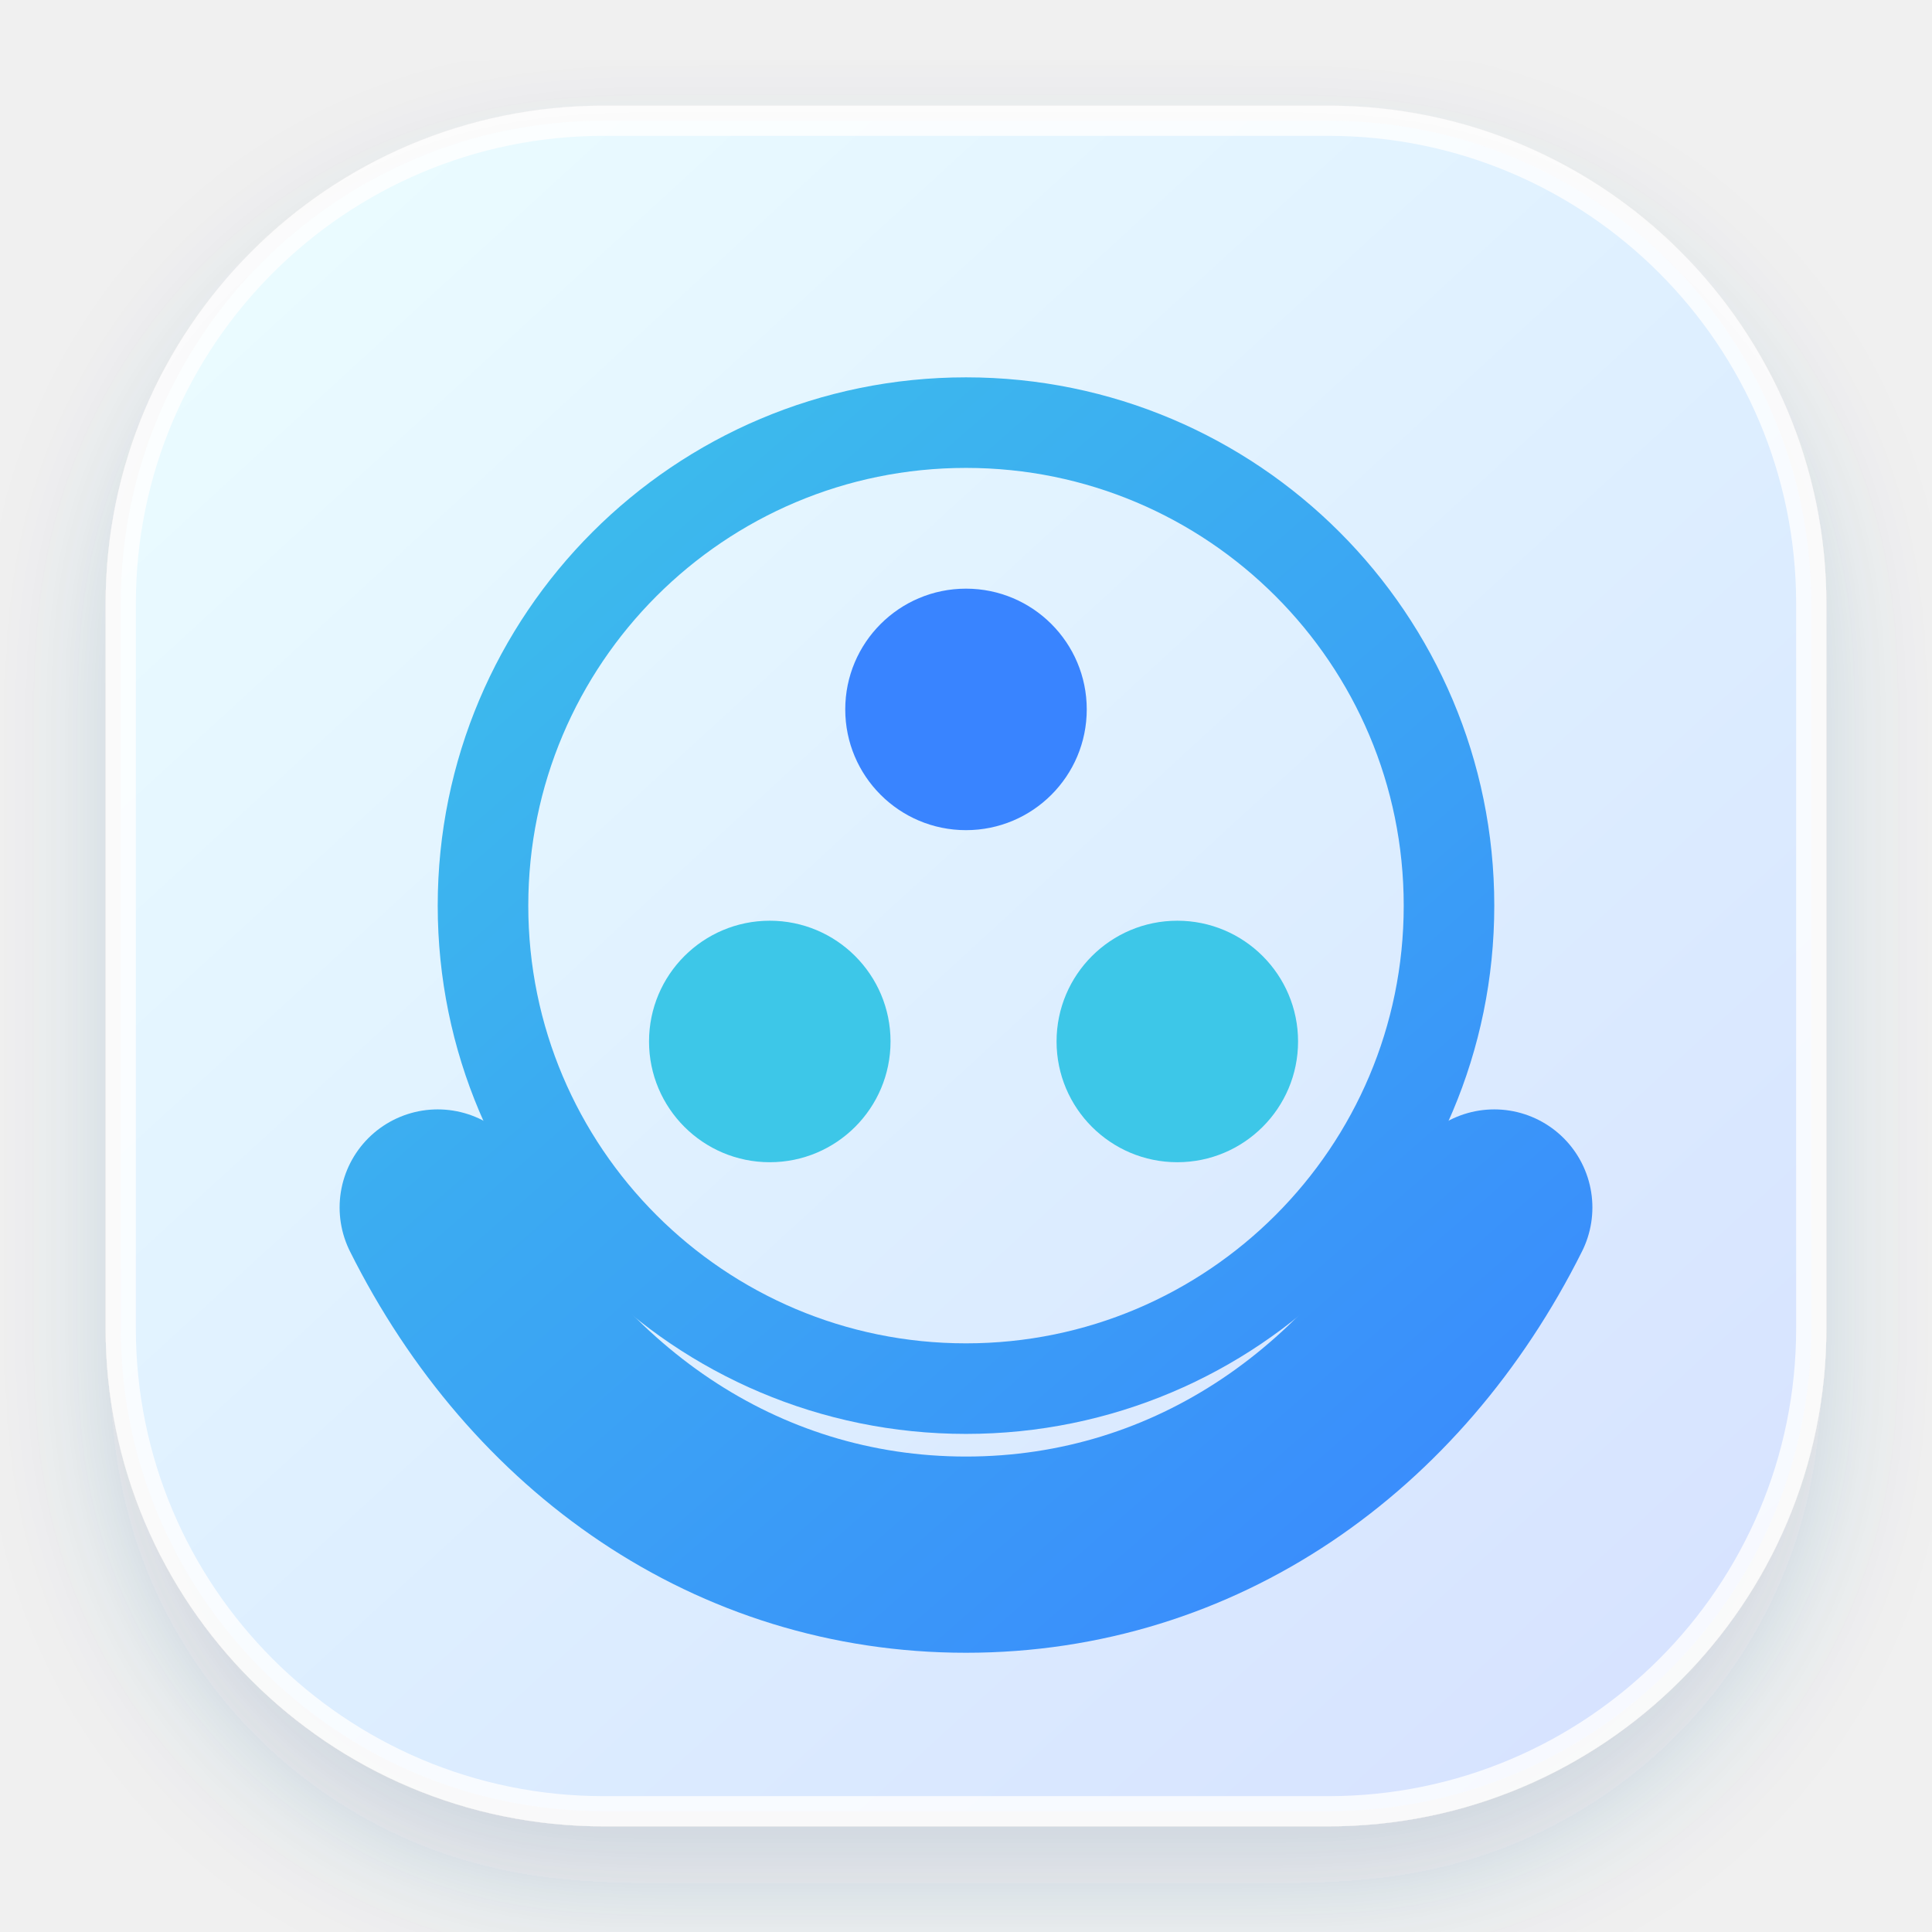
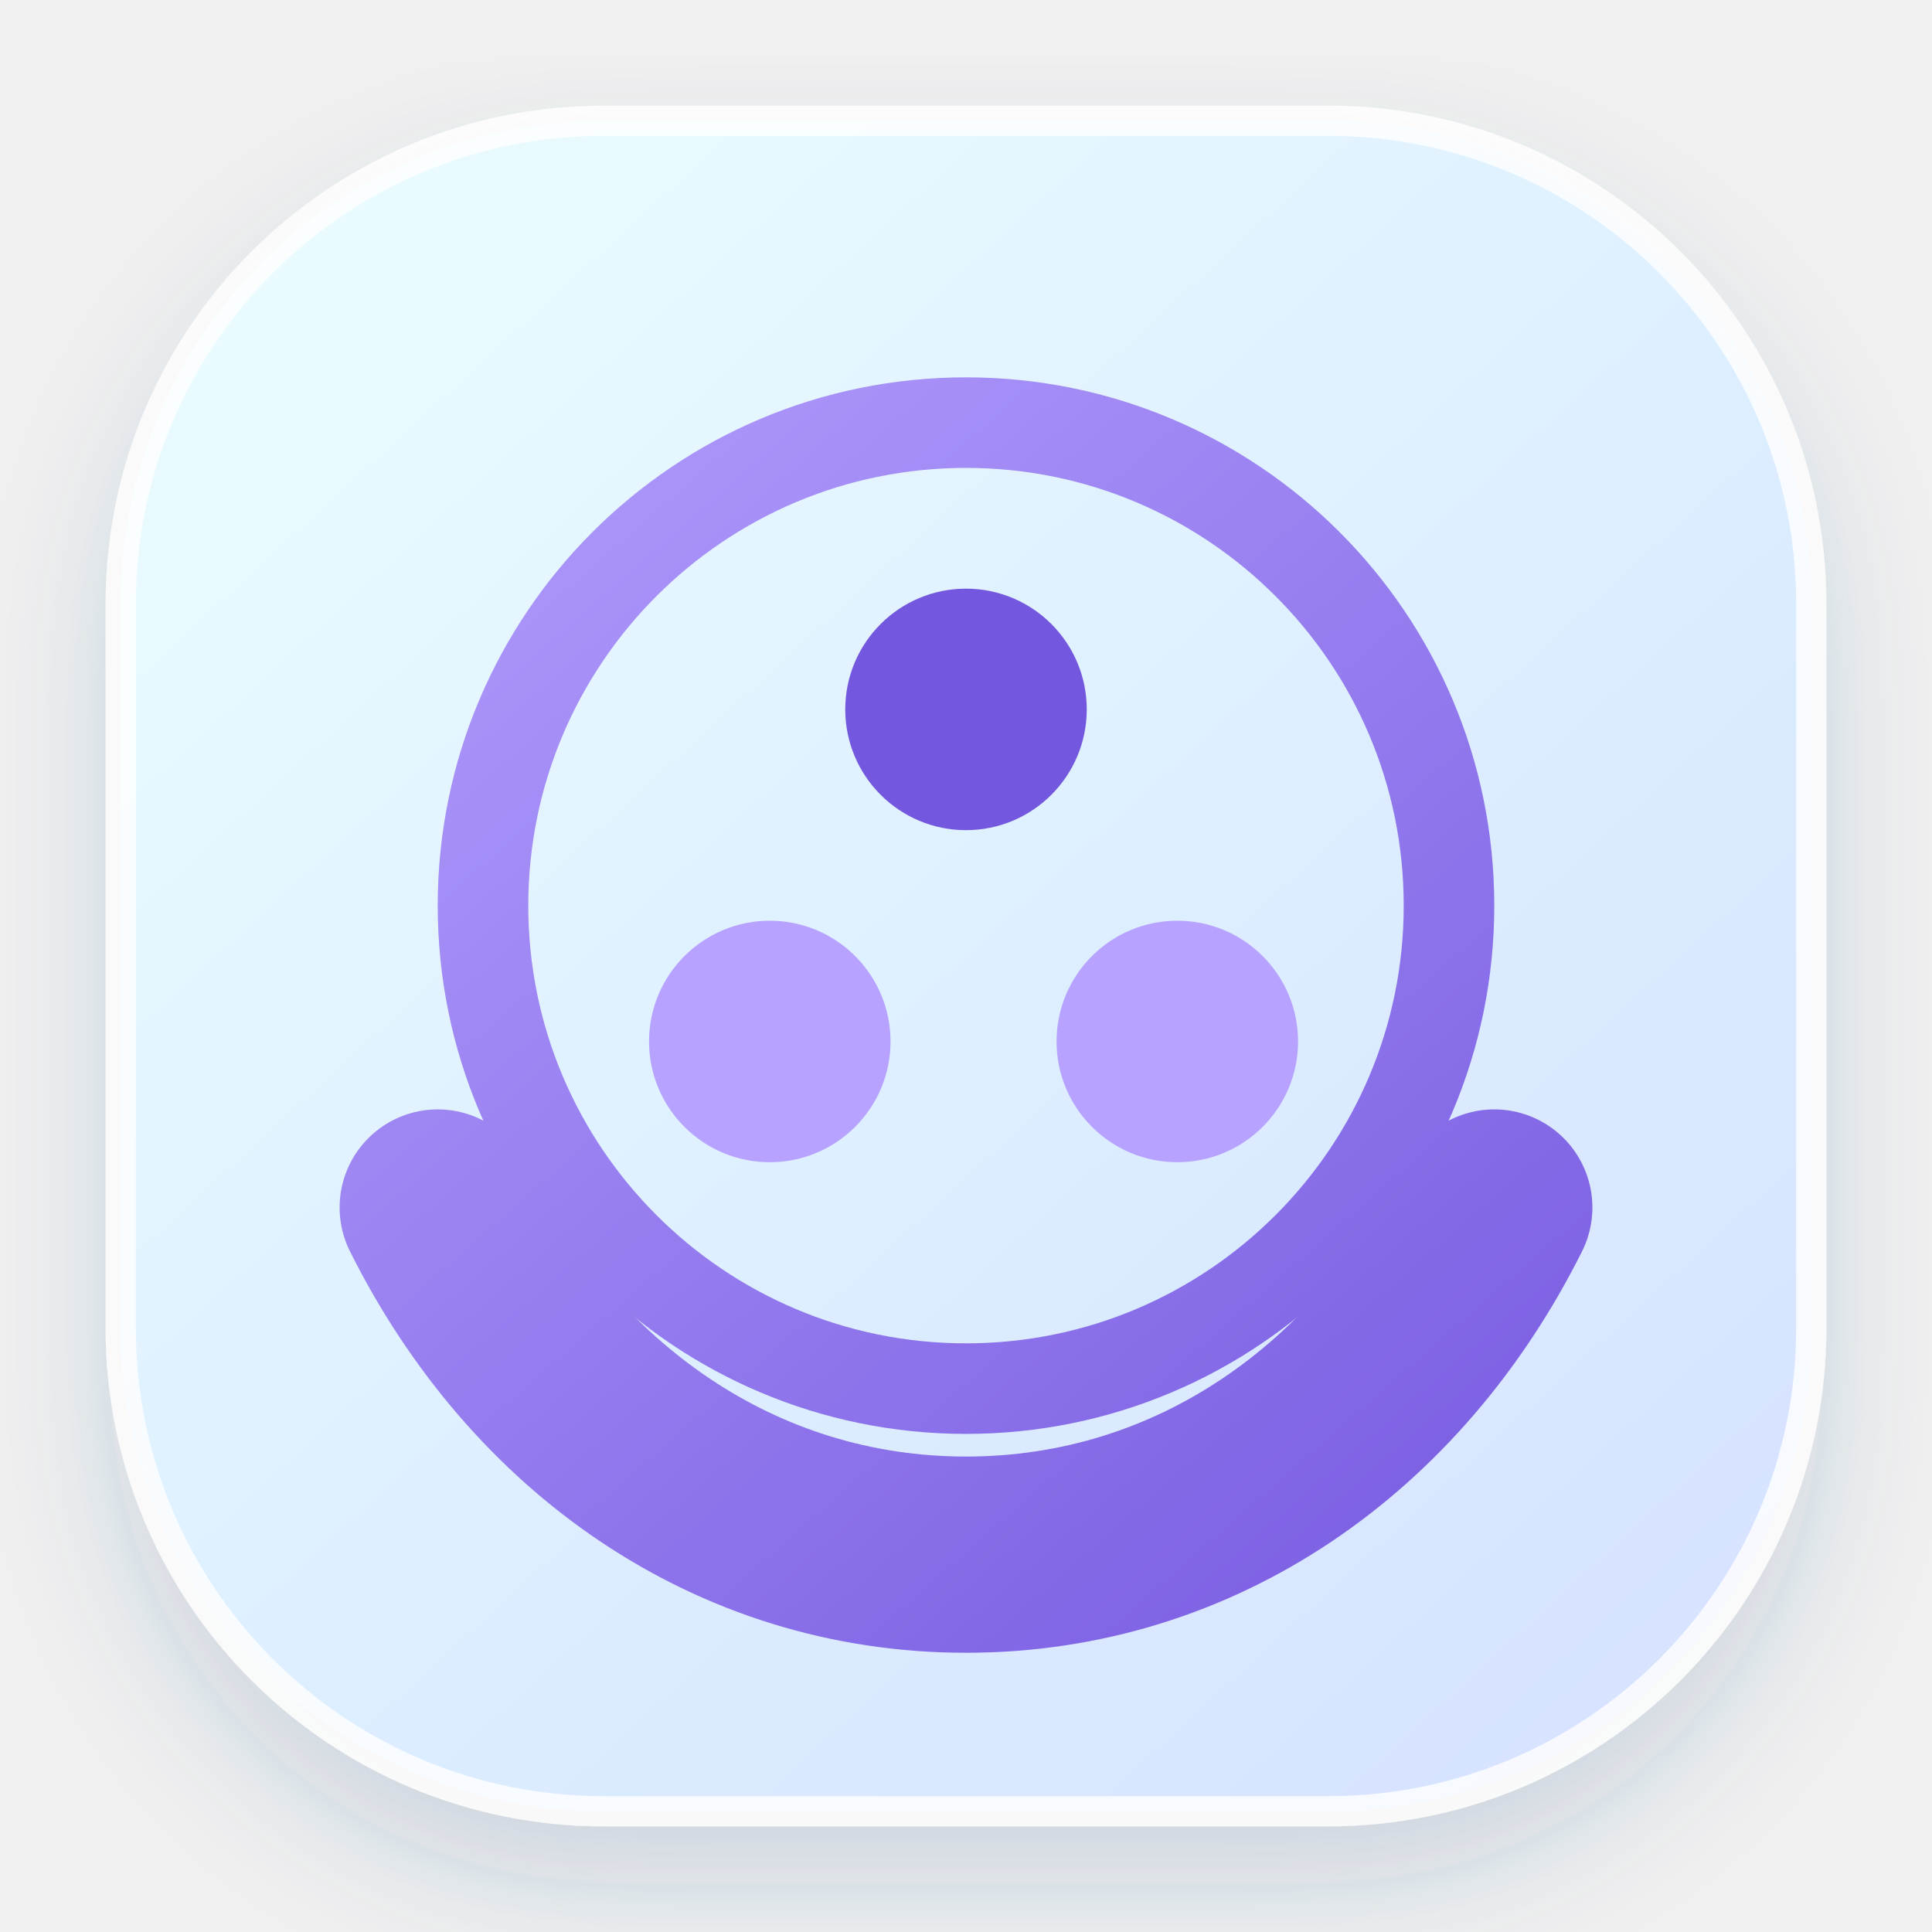
<svg xmlns="http://www.w3.org/2000/svg" viewBox="0 0 64 64" role="img" aria-label="ModelPing">
  <defs>
    <linearGradient id="tile" x1="10" y1="8" x2="54" y2="56" gradientUnits="userSpaceOnUse">
      <stop offset="0" stop-color="#EAFBFF" />
      <stop offset="0.56" stop-color="#DDEEFF" />
      <stop offset="1" stop-color="#D7E3FF" />
    </linearGradient>
    <linearGradient id="mark" x1="11" y1="8" x2="53" y2="56" gradientUnits="userSpaceOnUse">
-       <stop offset="0" stop-color="#3DC7E8" />
-       <stop offset="1" stop-color="#3984FF" />
+       <stop offset="0" stop-color="#B7A3FF" />
+       <stop offset="1" stop-color="#7457DF" />
    </linearGradient>
    <filter id="shadow" x="-20%" y="-20%" width="140%" height="140%">
      <feDropShadow dx="0" dy="2" stdDeviation="2" flood-color="#315A91" flood-opacity=".18" />
    </filter>
  </defs>
  <rect x="4" y="4" width="56" height="56" rx="16" fill="url(#tile)" stroke="#FFFFFF" stroke-opacity=".8" filter="url(#shadow)" />
  <path d="M14.5 40C18 47 24.4 51.5 32 51.5S46 47 49.5 40" fill="none" stroke="url(#mark)" stroke-width="6.5" stroke-linecap="round" />
  <circle cx="32" cy="30" r="16" fill="none" stroke="url(#mark)" stroke-width="3" />
-   <circle cx="32" cy="23.5" r="4" fill="#3984FF" />
-   <circle cx="25.5" cy="34.5" r="4" fill="#3DC7E8" />
-   <circle cx="39" cy="34.5" r="4" fill="#3DC7E8" />
+   <circle cx="32" cy="23.5" r="4" fill="#7457DF" />
+   <circle cx="25.5" cy="34.5" r="4" fill="#B7A3FF" />
+   <circle cx="39" cy="34.5" r="4" fill="#B7A3FF" />
</svg>
